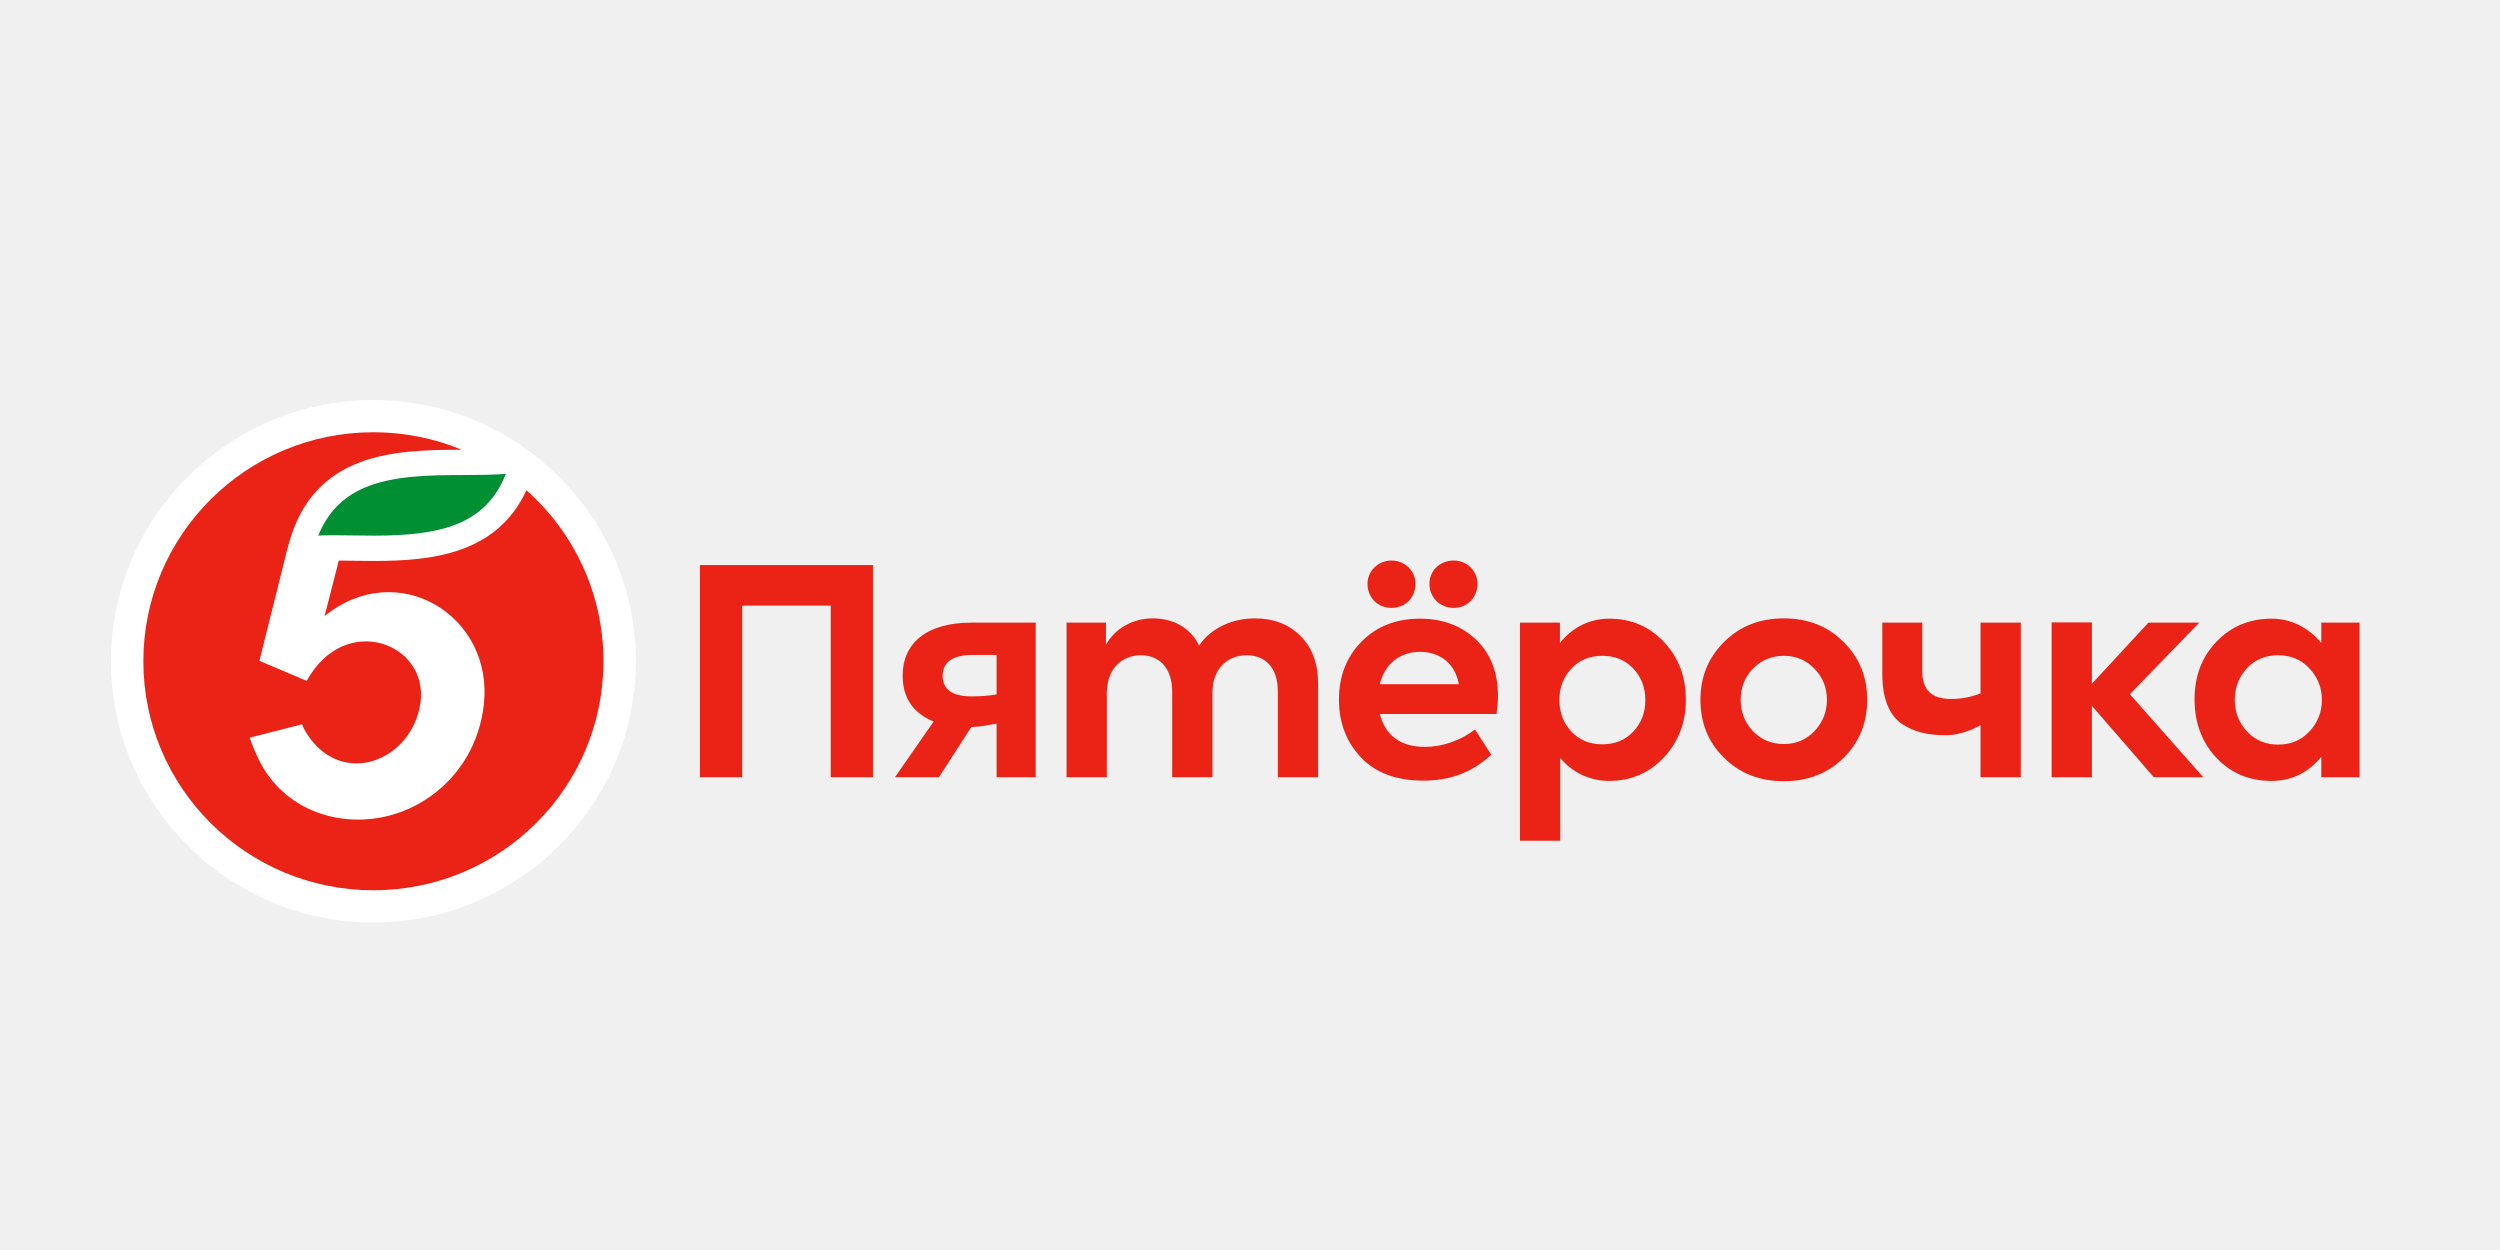
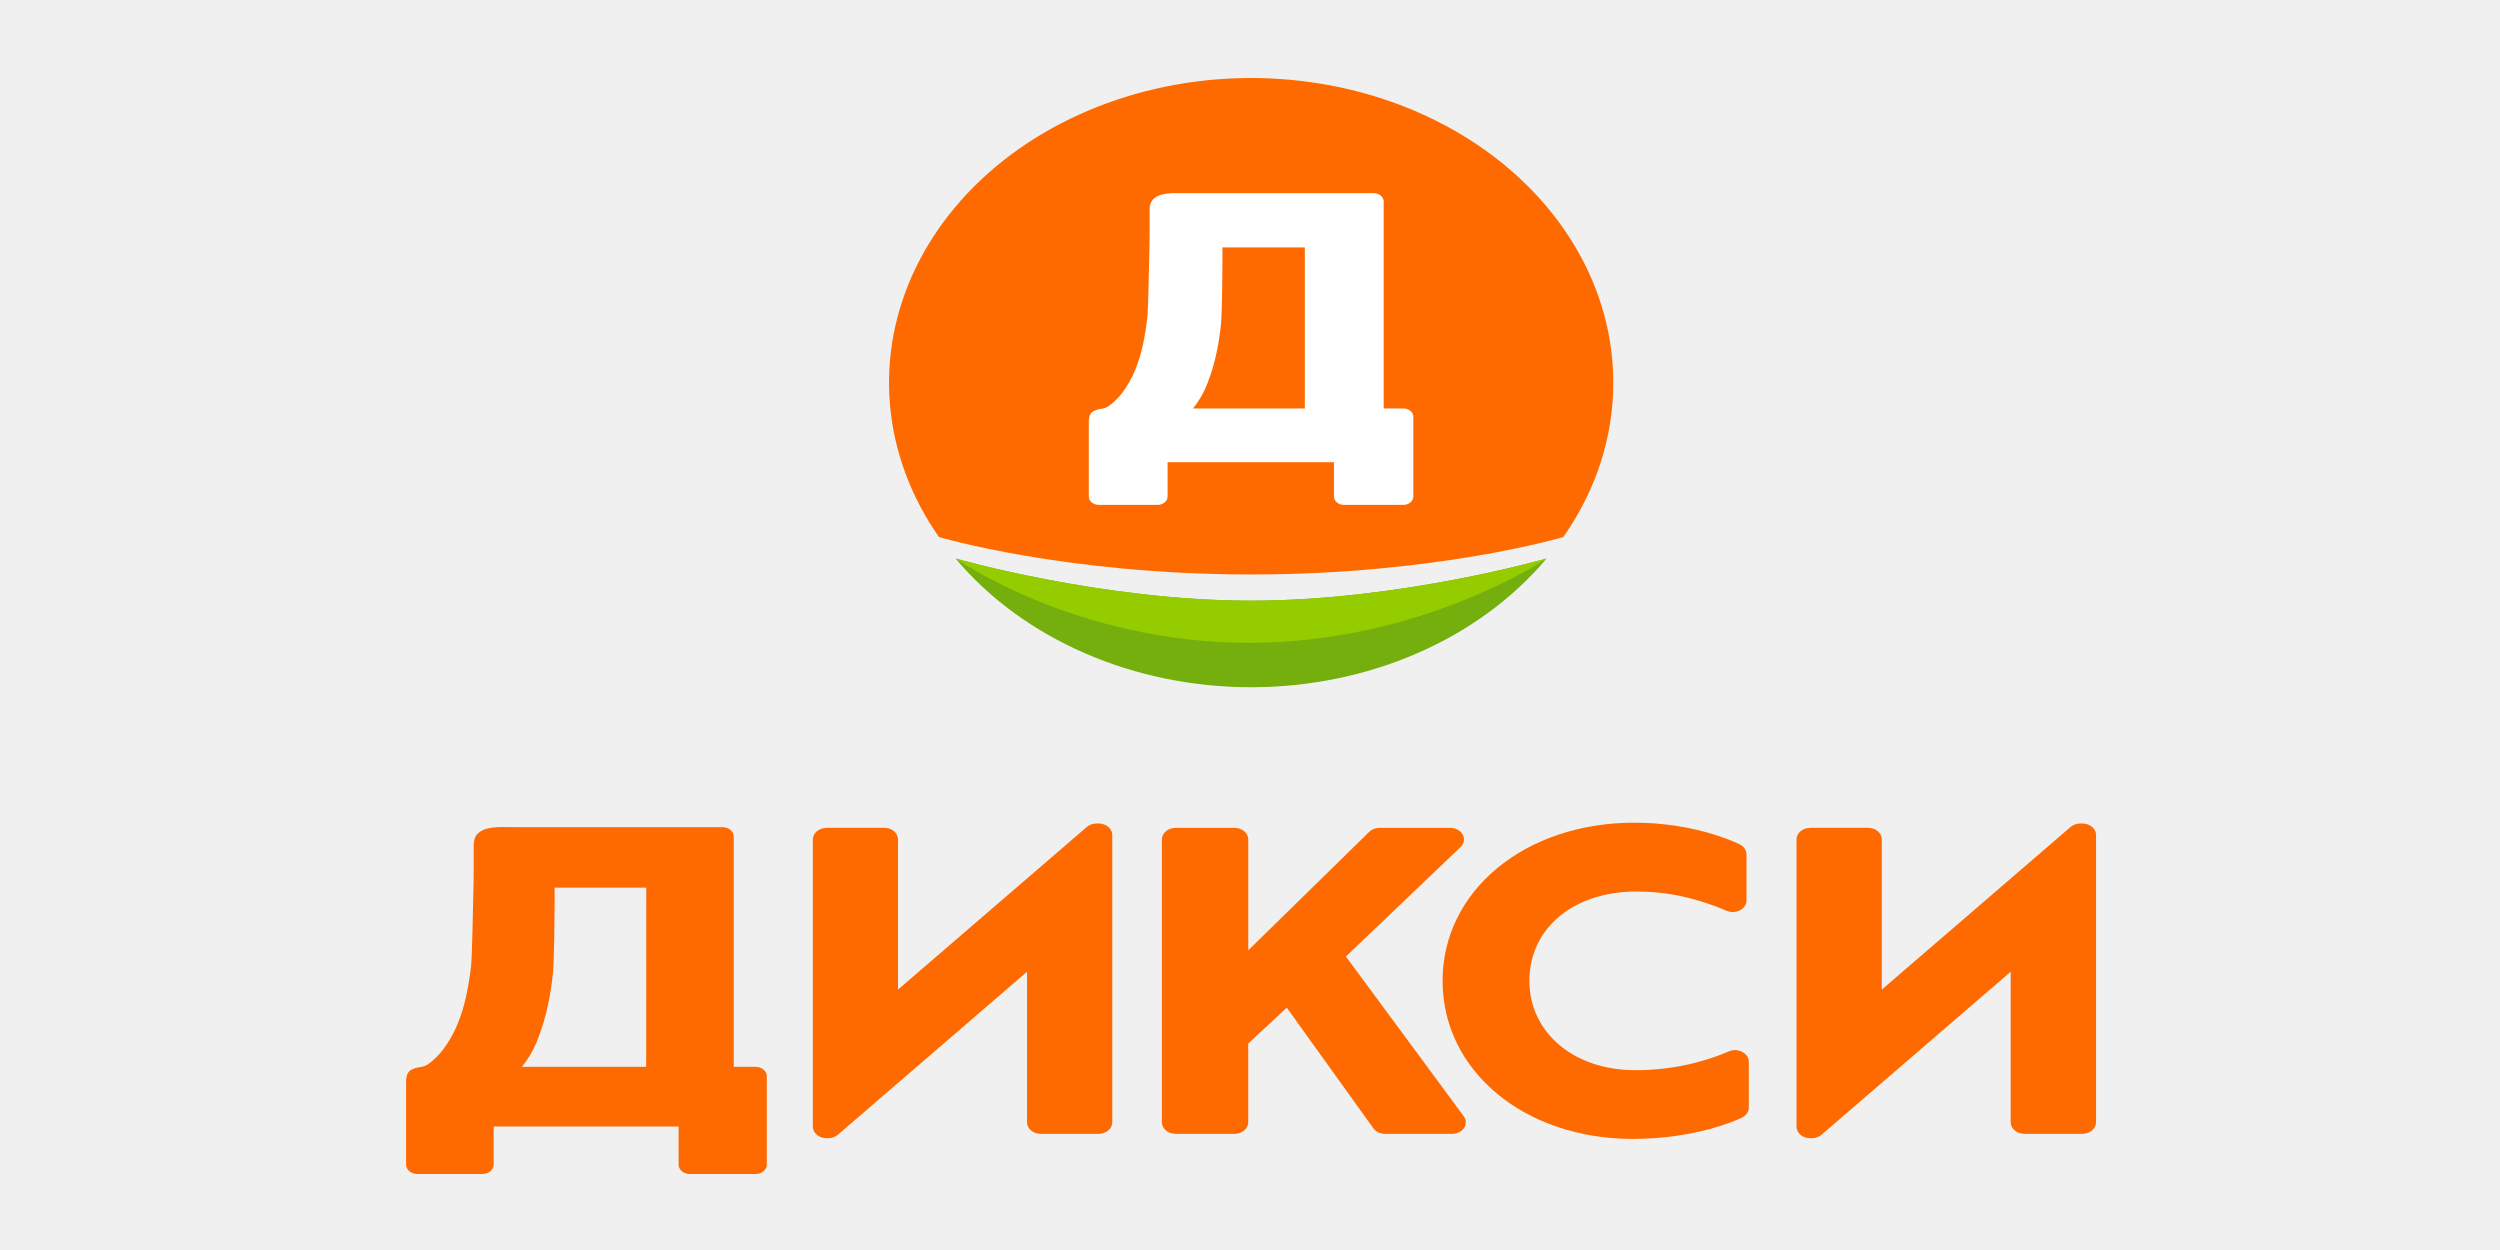
<svg xmlns="http://www.w3.org/2000/svg" width="200" height="100" viewBox="0 0 200 100" fill="none">
-   <path fill-rule="evenodd" clip-rule="evenodd" d="M55.995 62.178V45.204H69.837V62.178H66.456V48.449H59.375V62.178H55.995ZM79.727 52.397H77.808C76.21 52.397 75.41 52.965 75.41 54.076C75.41 55.165 76.187 55.71 77.74 55.71C78.426 55.71 79.088 55.665 79.727 55.552V52.397ZM82.857 49.81V62.177H79.727V57.886C79.121 57.996 78.479 58.141 77.703 58.163L75.113 62.177H71.595L74.689 57.726C73.066 57.045 72.212 55.869 72.212 54.031C72.212 51.512 74.061 49.81 77.717 49.81H82.857ZM104.009 50.854C104.967 51.784 105.447 53.056 105.447 54.712V62.177H102.227V55.301C102.227 53.419 101.222 52.42 99.737 52.42C98.114 52.42 96.996 53.577 96.996 55.393V62.178H93.775V55.325C93.775 53.487 92.793 52.42 91.262 52.42C89.687 52.42 88.545 53.577 88.545 55.416V62.178H85.324V49.81H88.476V51.58C89.184 50.287 90.645 49.448 92.267 49.47C93.821 49.47 95.26 50.219 95.922 51.648C96.836 50.287 98.526 49.47 100.376 49.47C101.862 49.47 103.072 49.922 104.009 50.854ZM130.666 58.523C131.305 57.843 131.625 57.004 131.625 56.006C131.625 55.007 131.305 54.168 130.666 53.486C130.026 52.806 129.203 52.465 128.176 52.465C127.171 52.465 126.348 52.806 125.71 53.486C125.07 54.168 124.75 55.007 124.75 56.006C124.75 57.004 125.071 57.843 125.71 58.524C126.349 59.205 127.171 59.545 128.176 59.545C129.203 59.545 130.026 59.205 130.666 58.524M133.133 51.376C134.297 52.624 134.869 54.168 134.869 55.983C134.869 57.798 134.275 59.341 133.11 60.59C131.945 61.837 130.484 62.472 128.724 62.472C127.194 62.472 125.782 61.808 124.818 60.633V67.261H121.598V49.81H124.795V51.433C125.818 50.165 127.171 49.493 128.747 49.493C130.506 49.493 131.967 50.128 133.133 51.376ZM142.704 59.523C143.686 59.523 144.485 59.182 145.147 58.501C145.81 57.798 146.153 56.959 146.153 55.983C146.153 55.007 145.81 54.168 145.148 53.487C144.485 52.806 143.686 52.466 142.704 52.466C141.721 52.466 140.899 52.806 140.237 53.487C139.575 54.168 139.255 55.007 139.255 55.983C139.255 56.959 139.575 57.798 140.237 58.501C140.899 59.182 141.721 59.522 142.704 59.522M137.907 51.376C139.164 50.105 140.763 49.47 142.704 49.47C144.645 49.47 146.244 50.105 147.501 51.376C148.756 52.624 149.374 54.168 149.374 55.983C149.374 57.82 148.756 59.364 147.501 60.612C146.244 61.859 144.645 62.496 142.704 62.496C140.763 62.496 139.164 61.859 137.907 60.612C136.65 59.364 136.034 57.821 136.034 55.983C136.034 54.168 136.65 52.624 137.907 51.376ZM158.442 49.81H161.663V62.178H158.442V58.015C157.499 58.55 156.478 58.819 155.678 58.819C154.194 58.819 153.097 58.547 152.114 57.889C151.134 57.186 150.585 55.869 150.585 53.963V49.81H153.783V53.736C153.783 55.188 154.536 55.915 156.044 55.915C156.889 55.915 157.61 55.797 158.443 55.466V49.81H158.442ZM172.308 62.178L167.351 56.467V62.178H164.13V49.791H167.351V54.699L171.874 49.81H175.94L170.389 55.538L176.26 62.178H172.308Z" fill="#EB2316" />
-   <path fill-rule="evenodd" clip-rule="evenodd" d="M184.746 53.464C184.083 52.76 183.26 52.42 182.255 52.42C181.228 52.42 180.405 52.76 179.743 53.464C179.103 54.168 178.783 55.007 178.783 55.982C178.783 56.981 179.103 57.821 179.766 58.525C180.428 59.228 181.25 59.568 182.255 59.568C183.26 59.568 184.083 59.228 184.746 58.525C185.407 57.821 185.751 56.981 185.751 55.982C185.751 55.007 185.407 54.168 184.746 53.464ZM185.705 49.81H188.765V62.177H185.705V60.544C184.635 61.833 183.307 62.473 181.73 62.473C179.949 62.473 178.464 61.861 177.299 60.612C176.134 59.364 175.563 57.798 175.563 55.938C175.563 54.077 176.157 52.534 177.322 51.331C178.487 50.106 179.972 49.493 181.73 49.493C183.283 49.493 184.654 50.195 185.705 51.432V49.81ZM114.356 46.702C114.356 45.636 115.202 44.841 116.298 44.841C117.371 44.841 118.194 45.681 118.194 46.702C118.194 47.814 117.371 48.631 116.298 48.631C115.202 48.631 114.356 47.814 114.356 46.702ZM110.382 54.735H116.71C116.413 53.123 115.247 52.148 113.603 52.148C111.98 52.148 110.77 53.124 110.382 54.735ZM111.319 44.841C112.392 44.841 113.237 45.681 113.237 46.702C113.237 47.814 112.415 48.631 111.319 48.631C110.222 48.631 109.4 47.814 109.4 46.702C109.4 45.681 110.245 44.841 111.319 44.841ZM119.724 57.118H110.382C110.839 58.865 112.05 59.75 114.014 59.75C115.361 59.75 116.862 59.248 118 58.352L119.296 60.378C117.724 61.84 115.933 62.45 113.877 62.45C111.683 62.45 110.016 61.815 108.851 60.567C107.687 59.319 107.115 57.775 107.115 55.983C107.115 54.1 107.709 52.557 108.92 51.332C110.131 50.106 111.684 49.493 113.603 49.493C115.408 49.493 116.915 50.06 118.079 51.172C119.245 52.284 119.838 53.782 119.838 55.71C119.838 56.141 119.794 56.619 119.724 57.118Z" fill="#EB2316" />
-   <path fill-rule="evenodd" clip-rule="evenodd" d="M29.872 32C18.296 32 8.878 41.376 8.878 52.9C8.878 64.424 18.296 73.8 29.872 73.8C41.447 73.8 50.866 64.424 50.866 52.9C50.866 41.376 41.447 32 29.872 32Z" fill="white" />
-   <path fill-rule="evenodd" clip-rule="evenodd" d="M40.467 37.909C38.864 42 35.217 42.852 29.933 42.852C29.365 42.852 28.804 42.843 28.262 42.835C27.737 42.828 27.241 42.82 26.756 42.82C26.324 42.82 25.889 42.825 25.46 42.844C26.2 41.035 27.381 39.805 29.063 39.06C31.407 38.021 34.455 38.01 37.144 38.002C38.316 37.998 39.438 37.993 40.467 37.909Z" fill="#008F32" />
-   <path fill-rule="evenodd" clip-rule="evenodd" d="M42.113 39.222C39.743 44.361 34.46 44.876 29.933 44.876C28.938 44.876 27.986 44.852 27.104 44.847L25.964 49.287C31.804 44.547 39.528 49.246 38.702 56.399C38.146 61.217 34.696 64.367 31.046 65.272C27.07 66.259 22.666 64.782 20.691 60.749C20.481 60.323 20.116 59.469 19.977 59.012L24.17 57.94C24.244 58.181 24.369 58.413 24.502 58.625C27.308 63.132 32.996 60.878 33.638 56.203C34.292 51.447 27.588 48.913 24.534 54.472L20.815 52.895L20.751 52.866L22.544 45.7C22.655 45.191 23.028 43.768 23.092 43.534C25.119 36.115 31.675 35.998 36.934 35.978C34.759 35.078 32.375 34.579 29.872 34.579C19.707 34.579 11.468 42.781 11.468 52.9C11.468 63.019 19.707 71.221 29.872 71.221C40.037 71.221 48.276 63.019 48.276 52.9C48.276 47.46 45.893 42.577 42.113 39.222Z" fill="#EB2316" />
+   <path d="M129.063 30.612C129.068 34.956 127.687 39.222 125.064 42.964C125.064 42.964 114.972 45.959 100.09 45.959C85.209 45.959 75.117 42.964 75.117 42.964C72.86 39.734 71.519 36.11 71.198 32.373C70.876 28.637 71.582 24.888 73.262 21.419C74.942 17.949 77.55 14.852 80.884 12.368C84.218 9.884 88.187 8.08 92.484 7.096C96.781 6.112 101.289 5.975 105.659 6.695C110.029 7.415 114.143 8.973 117.682 11.248C121.22 13.522 124.087 16.453 126.061 19.811C128.034 23.169 129.063 26.865 129.063 30.612Z" fill="#FF6A00" />
+   <path d="M113.071 33.351C113.071 33.172 112.986 33.001 112.836 32.874C112.686 32.748 112.482 32.677 112.269 32.677H110.694V16.125C110.694 15.946 110.609 15.775 110.459 15.648C110.309 15.522 110.105 15.451 109.892 15.451H95.308H94.054C93.697 15.441 93.34 15.476 92.994 15.553C92.706 15.613 92.447 15.748 92.254 15.938C92.052 16.177 91.953 16.467 91.972 16.76V18.544C91.972 19.139 91.961 19.788 91.94 20.491C91.917 21.188 91.866 24.677 91.785 25.405C91.705 26.133 91.588 26.856 91.436 27.571C91.289 28.261 91.08 28.941 90.81 29.605C90.562 30.222 90.231 30.813 89.824 31.367C89.532 31.764 89.175 32.125 88.764 32.438C88.572 32.581 88.335 32.676 88.081 32.711C87.862 32.738 87.651 32.804 87.464 32.903C87.222 33.039 87.103 33.326 87.103 33.767V39.718C87.103 39.897 87.188 40.068 87.338 40.195C87.489 40.321 87.692 40.392 87.905 40.392H92.606C92.819 40.392 93.022 40.321 93.173 40.195C93.323 40.068 93.407 39.897 93.407 39.718V36.978H106.718V39.718C106.718 39.897 106.802 40.068 106.953 40.195C107.103 40.321 107.307 40.392 107.519 40.392H112.265C112.478 40.392 112.681 40.321 112.832 40.195C112.982 40.068 113.067 39.897 113.067 39.718V33.367L113.071 33.351ZM104.387 32.677H95.441C95.941 32.054 96.331 31.374 96.599 30.657C96.906 29.868 97.146 29.061 97.318 28.243C97.492 27.418 97.615 26.61 97.689 25.819C97.761 25.031 97.797 21.566 97.797 20.979V19.793H104.387V32.677Z" fill="white" />
+   <path d="M76.441 44.678C79.114 47.861 82.657 50.459 86.771 52.251C90.885 54.044 95.451 54.979 100.084 54.979C104.717 54.979 109.283 54.044 113.397 52.251C117.511 50.459 121.054 47.861 123.728 44.678C123.728 44.678 112.014 48.053 100.08 48.053C88.146 48.053 76.441 44.678 76.441 44.678Z" fill="#74AF0D" />
+   <path d="M100.089 48.053C112.022 48.053 123.736 44.677 123.736 44.677C123.736 44.677 113.802 51.428 99.914 51.428C86.026 51.428 76.441 44.677 76.441 44.677C76.441 44.677 88.152 48.053 100.089 48.053Z" fill="#94CC00" />
+   <path d="M51.694 85.346H41.752C42.306 84.654 42.739 83.898 43.035 83.101C43.376 82.223 43.644 81.326 43.836 80.417C44.028 79.497 44.165 78.6 44.248 77.723C44.329 76.846 44.369 72.992 44.369 72.34V71.013H51.701L51.694 85.346ZM60.456 85.346H58.7V66.924C58.7 66.826 58.677 66.729 58.632 66.638C58.587 66.547 58.522 66.464 58.439 66.394C58.356 66.325 58.258 66.269 58.15 66.232C58.042 66.194 57.926 66.175 57.809 66.175H41.601C41.112 66.175 40.648 66.172 40.208 66.166C39.808 66.154 39.409 66.192 39.022 66.278C38.702 66.346 38.414 66.495 38.197 66.706C37.997 66.911 37.895 67.222 37.895 67.645V69.624C37.895 70.292 37.883 71.011 37.858 71.784C37.834 72.555 37.777 76.44 37.688 77.248C37.598 78.056 37.469 78.866 37.299 79.662C37.136 80.431 36.904 81.188 36.604 81.927C36.327 82.613 35.958 83.27 35.505 83.886C35.173 84.341 34.764 84.753 34.291 85.109C34.098 85.249 33.861 85.34 33.609 85.371C33.352 85.399 33.105 85.474 32.885 85.59C32.62 85.74 32.487 86.059 32.487 86.55V93.157V93.168C32.488 93.367 32.582 93.557 32.749 93.698C32.916 93.838 33.142 93.917 33.378 93.918H38.604C38.84 93.918 39.067 93.839 39.234 93.698C39.401 93.557 39.495 93.367 39.495 93.168V90.121H54.288V93.157V93.168C54.288 93.367 54.382 93.557 54.549 93.698C54.716 93.838 54.942 93.917 55.178 93.918H60.454C60.69 93.917 60.916 93.838 61.083 93.698C61.25 93.557 61.344 93.367 61.345 93.168V93.157V86.104V86.095C61.344 85.896 61.25 85.706 61.083 85.565C60.916 85.425 60.69 85.346 60.454 85.345" fill="#FF6A00" />
+   <path d="M107.673 76.521L116.838 67.77C116.98 67.636 117.073 67.47 117.106 67.293C117.138 67.116 117.108 66.934 117.02 66.771C116.932 66.607 116.79 66.469 116.61 66.372C116.43 66.276 116.221 66.225 116.008 66.227H110.371C110.212 66.227 110.055 66.256 109.91 66.312C109.765 66.368 109.637 66.449 109.534 66.551L99.862 76.023V67.154C99.862 66.909 99.746 66.673 99.54 66.5C99.334 66.326 99.054 66.229 98.763 66.229H94.052C93.76 66.229 93.48 66.326 93.274 66.5C93.068 66.673 92.952 66.909 92.952 67.154V89.782C92.952 90.028 93.068 90.263 93.274 90.437C93.48 90.61 93.76 90.708 94.052 90.708H98.759C99.051 90.708 99.33 90.61 99.537 90.437C99.743 90.263 99.859 90.028 99.859 89.782V83.479L102.944 80.616L109.869 90.264C109.967 90.401 110.106 90.515 110.272 90.593C110.438 90.672 110.626 90.713 110.817 90.712H116.156C116.354 90.714 116.548 90.671 116.719 90.587C116.89 90.503 117.031 90.382 117.127 90.237C117.223 90.091 117.271 89.927 117.265 89.76C117.259 89.594 117.201 89.432 117.095 89.292L107.673 76.521Z" fill="#FF6A00" />
+   <path d="M139.375 84.148C139.214 84.064 139.029 84.017 138.84 84.011C138.65 84.005 138.462 84.04 138.294 84.114C135.976 85.109 133.408 85.623 130.806 85.613C125.908 85.613 122.352 82.61 122.352 78.468C122.352 74.261 125.875 71.322 130.918 71.322C133.359 71.322 135.711 71.824 138.107 72.854C138.275 72.929 138.464 72.966 138.654 72.961C138.845 72.956 139.03 72.909 139.193 72.826C139.356 72.742 139.49 72.624 139.582 72.484C139.674 72.344 139.722 72.186 139.72 72.026V68.348C139.721 68.183 139.669 68.021 139.57 67.879C139.472 67.737 139.33 67.619 139.159 67.538C138.309 67.134 135.196 65.815 130.738 65.815C121.998 65.815 115.406 71.254 115.406 78.465C115.406 85.675 121.949 91.114 130.621 91.114C135.651 91.114 138.981 89.595 139.344 89.417C139.515 89.337 139.657 89.219 139.756 89.077C139.854 88.934 139.906 88.772 139.905 88.607V84.944C139.906 84.784 139.858 84.627 139.765 84.488C139.673 84.349 139.539 84.232 139.377 84.149" fill="#FF6A00" />
+   <path d="M66.112 66.225H70.743C71.034 66.225 71.314 66.322 71.52 66.496C71.727 66.669 71.842 66.904 71.842 67.15V79.166L86.943 66.158C87.046 66.07 87.169 66 87.305 65.952C87.44 65.904 87.586 65.879 87.733 65.879H87.883C88.175 65.879 88.455 65.976 88.661 66.15C88.867 66.324 88.983 66.559 88.983 66.804V89.782C88.983 90.027 88.867 90.263 88.661 90.436C88.455 90.61 88.175 90.707 87.883 90.707H83.262C82.971 90.707 82.691 90.61 82.485 90.436C82.278 90.263 82.162 90.027 82.162 89.782V77.74L67.031 90.778C66.928 90.867 66.804 90.938 66.668 90.986C66.532 91.034 66.386 91.058 66.239 91.058H66.127C65.835 91.058 65.556 90.96 65.349 90.786C65.143 90.613 65.027 90.377 65.027 90.132V67.155C65.027 66.909 65.143 66.674 65.349 66.5C65.556 66.327 65.835 66.229 66.127 66.229" fill="#FF6A00" />
+   <path d="M144.814 66.225H149.445C149.736 66.225 150.016 66.322 150.222 66.496C150.429 66.669 150.544 66.904 150.544 67.15V79.166L165.647 66.158C165.75 66.07 165.873 66 166.009 65.952C166.144 65.904 166.29 65.879 166.437 65.879H166.585C166.877 65.879 167.157 65.976 167.363 66.15C167.569 66.324 167.685 66.559 167.685 66.804V89.782C167.685 90.027 167.569 90.263 167.363 90.436C167.157 90.61 166.877 90.707 166.585 90.707H161.955C161.663 90.707 161.384 90.61 161.177 90.436C160.971 90.263 160.855 90.027 160.855 89.782V77.74L145.723 90.778C145.62 90.867 145.497 90.938 145.361 90.986C145.225 91.034 145.079 91.058 144.932 91.058H144.82C144.528 91.058 144.248 90.96 144.042 90.786C143.836 90.613 143.72 90.377 143.72 90.132V67.155C143.72 66.909 143.836 66.674 144.042 66.5C144.248 66.327 144.528 66.229 144.82 66.229" fill="#FF6A00" />
</svg>
